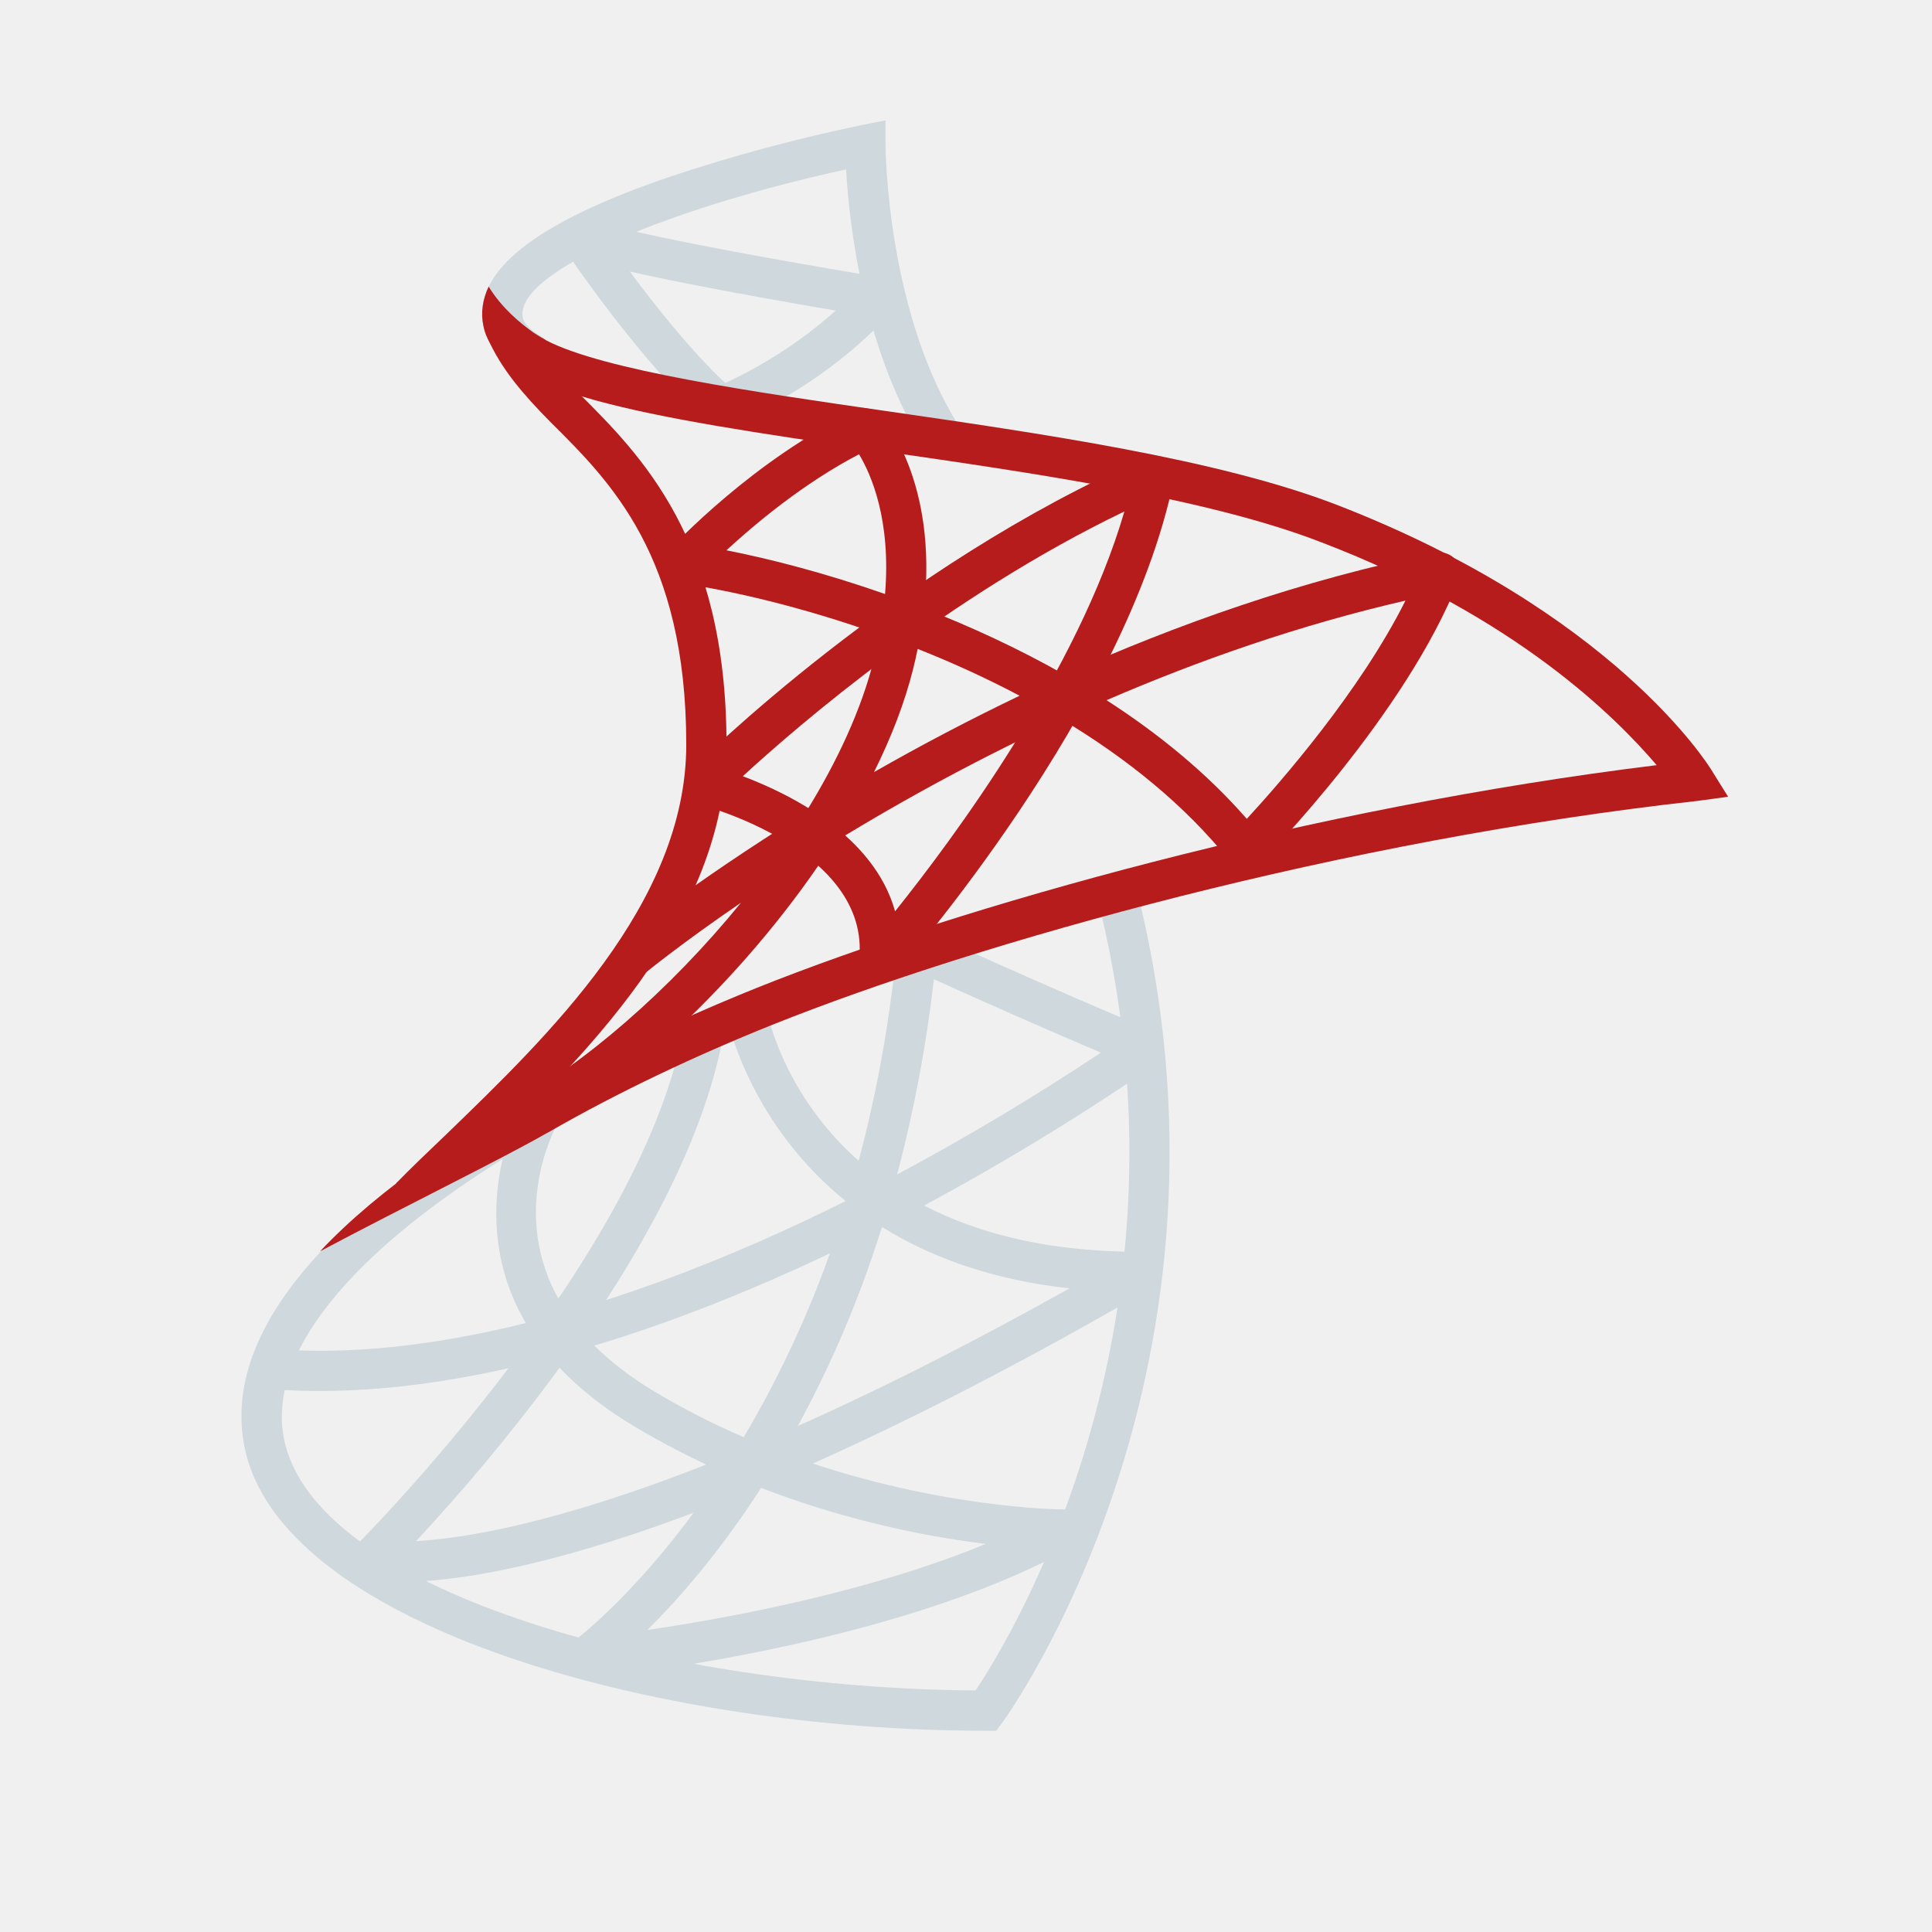
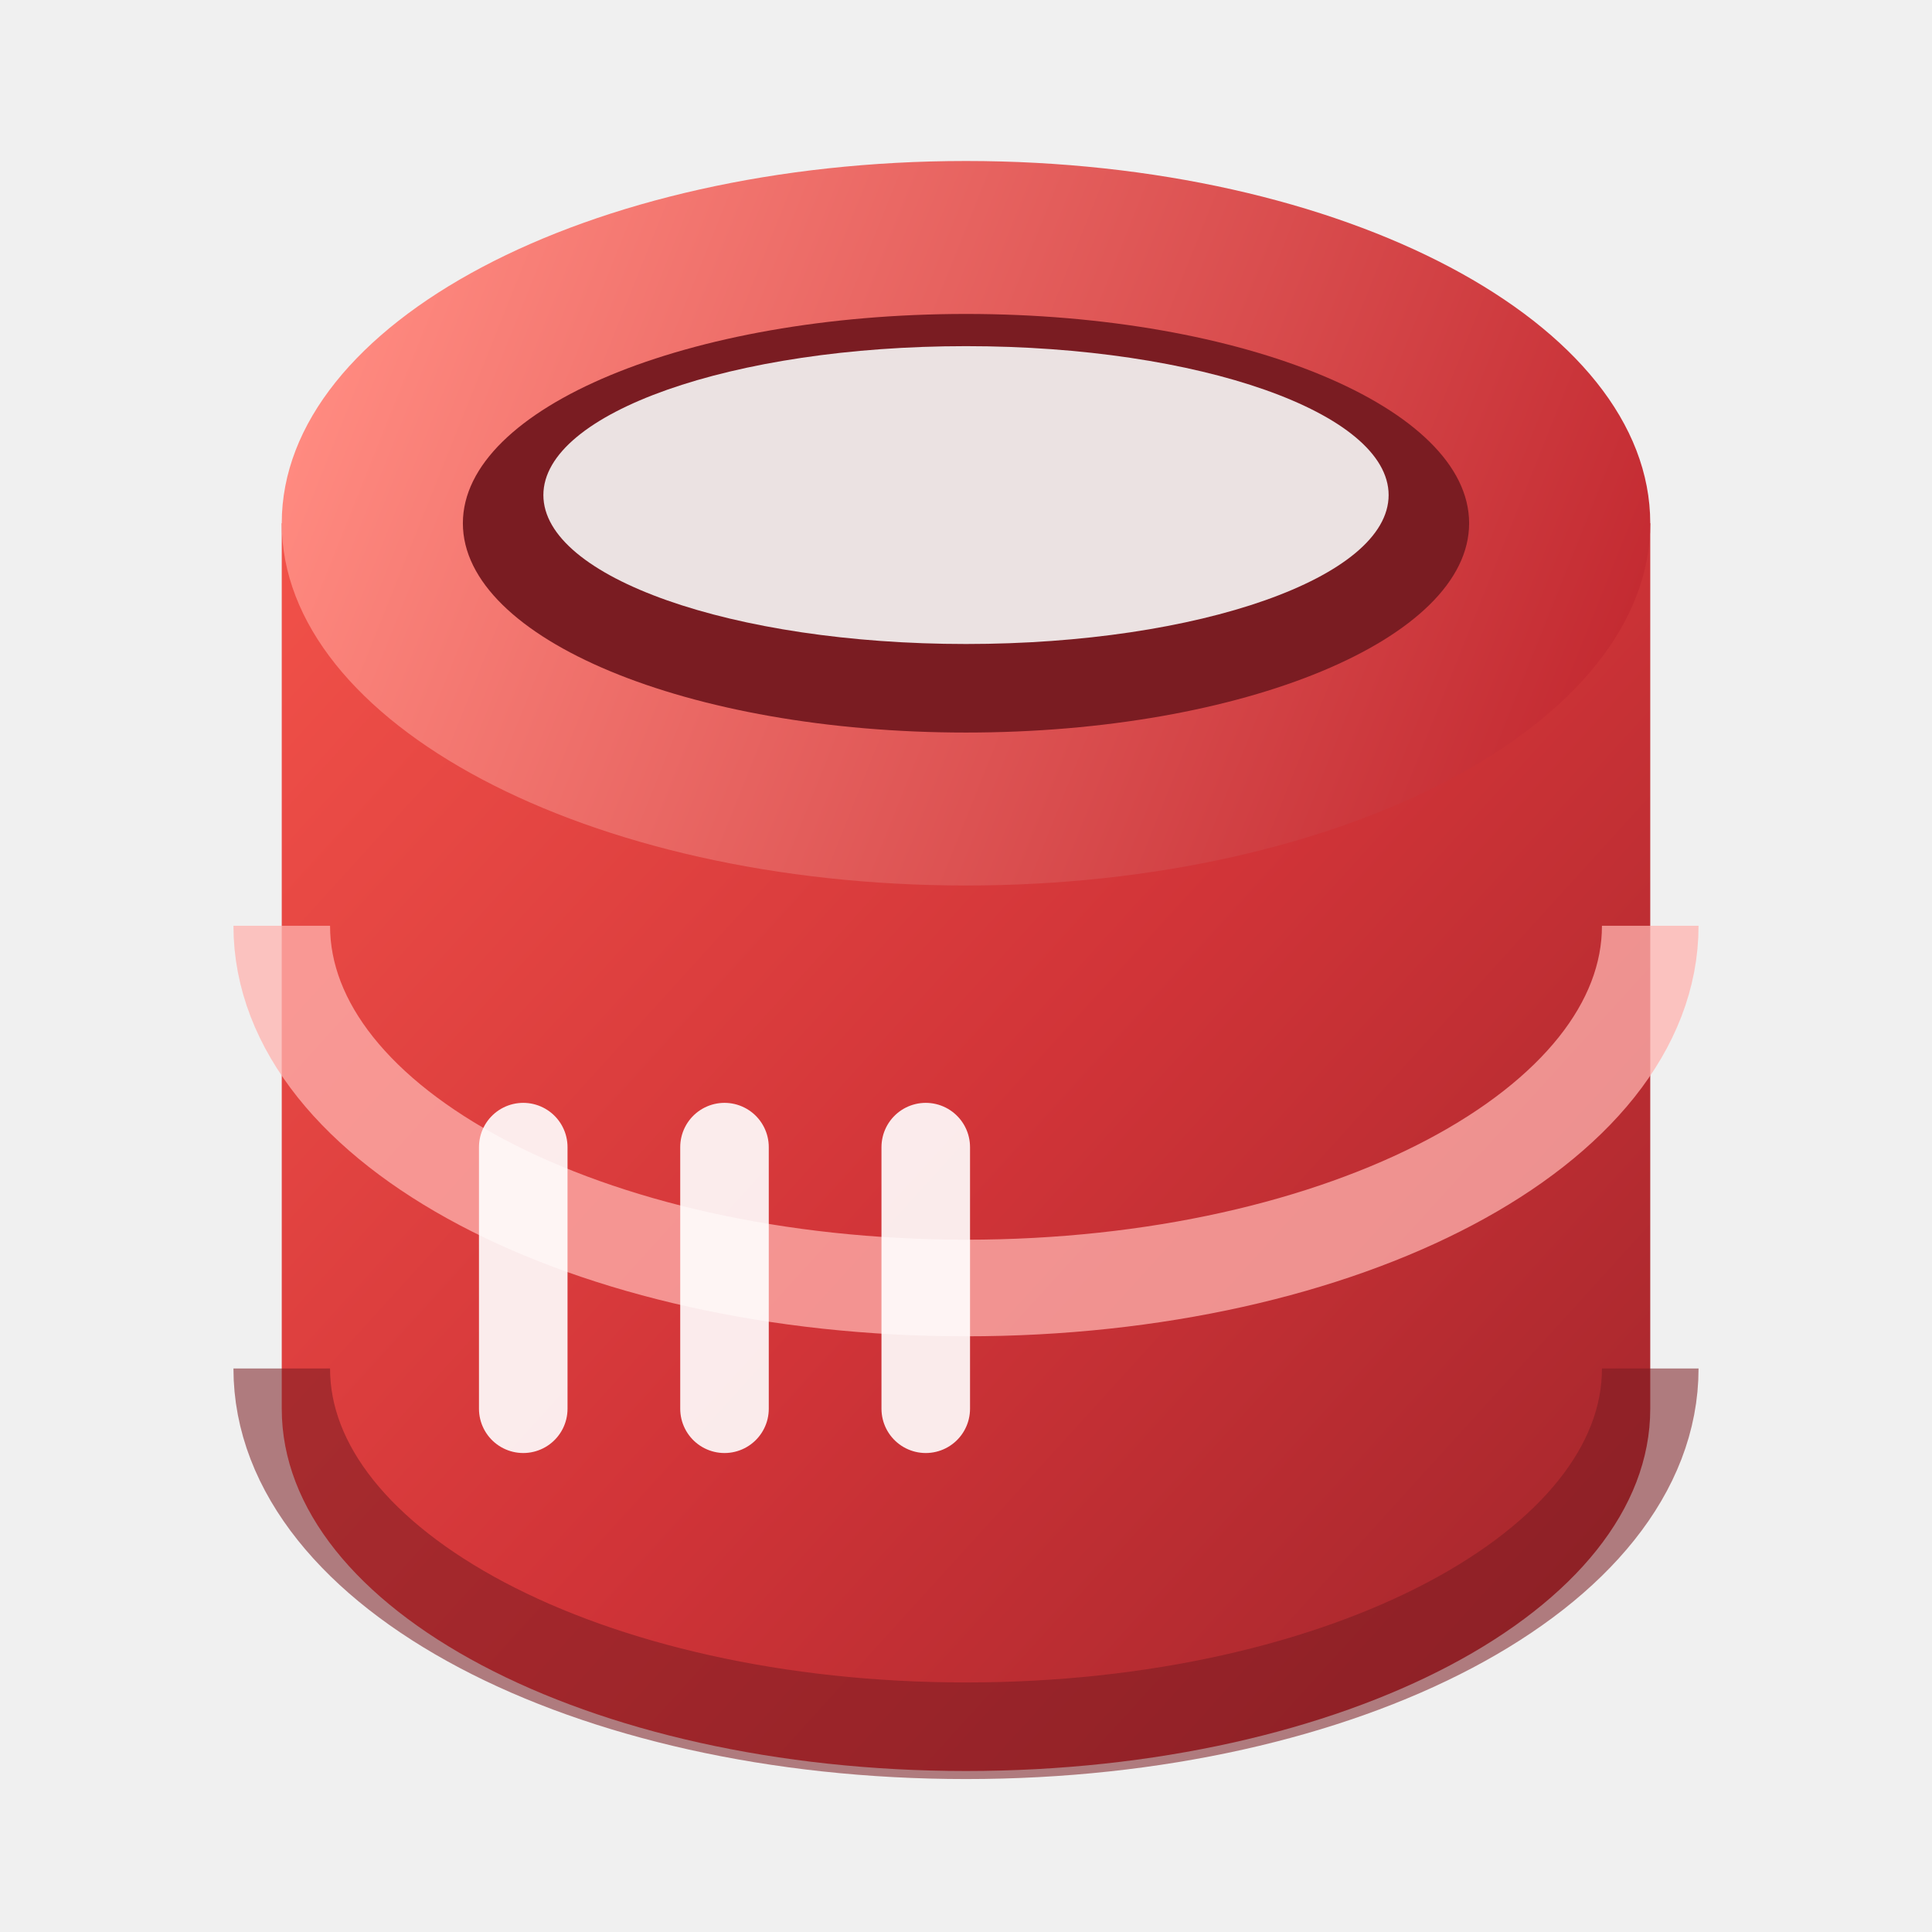
- <svg xmlns="http://www.w3.org/2000/svg" viewBox="0 0 48 48" width="48" height="48">
-   <path fill="#cfd8dc" d="M23.084 11.277c-1.633-2.449-1.986-5.722-2.063-7.067-4.148.897-8.269 2.506-8.031 3.691.03.149.218.328.53.502l-.488.873c-.596-.334-.931-.719-1.022-1.179-.269-1.341 1.25-2.554 4.642-3.709a42.152 42.152 0 0 1 4.751-1.279l.597-.12V3.6c0 .042.026 4.288 1.916 7.123l-.832.554zM24.751 43H24.5c-8.192 0-17.309-2.573-18.386-6.879-.657-2.63 1.492-5.536 6.214-8.401l.52.854c-4.249 2.579-6.296 5.172-5.763 7.305.935 3.738 9.575 6.068 17.153 6.12.901-1.347 5.742-9.26 2.979-19.873l.967-.252c3.149 12.092-3.218 20.837-3.282 20.924l-.151.202z" />
-   <path fill="#cfd8dc" d="M9.931 39.306c-.539 0-.806-.059-.85-.07a.498.498 0 0 1-.233-.84c.072-.072 7.197-7.208 8.159-12.978l.986.164c-.827 4.964-5.715 10.623-7.656 12.707 1.939-.111 6.835-1.019 16.234-6.28-7.335-.804-8.495-6.676-8.507-6.739l.983-.181c.047.246 1.226 6.011 9.244 6.011h.008a.5.5 0 0 1 .251.933c-11.235 6.509-16.683 7.272-18.619 7.273z" />
-   <path fill="#cfd8dc" d="M14.524 41.7a.499.499 0 0 1-.291-.907c.034-.025 1.813-1.338 3.706-4.228a19.896 19.896 0 0 1-2.196-1.137c-.888-.533-1.559-1.105-2.06-1.691-2.57.678-4.942.946-7.025.769l.084-.996c1.876.159 4.009-.063 6.321-.64-1.573-2.688-.129-5.356-.109-5.392l.874.487c-.067.122-1.265 2.37.249 4.633 2.201-.632 4.549-1.567 6.979-2.782a32.189 32.189 0 0 0 1.225-6.276.501.501 0 0 1 .706-.406c.032.015 3.264 1.491 5.604 2.454a.5.5 0 0 1 .091.876 62.494 62.494 0 0 1-6.778 4.042 27.19 27.19 0 0 1-2.459 5.591c3.702 1.383 6.915 1.404 6.956 1.404a.5.5 0 0 1 .243.938c-4.54 2.522-11.767 3.232-12.072 3.261h-.048zm4.385-4.733c-1.04 1.614-2.062 2.773-2.826 3.53 1.998-.294 5.501-.938 8.408-2.139a23.733 23.733 0 0 1-5.582-1.391zm-4.142-3.536c.393.392.883.775 1.49 1.14.736.442 1.483.817 2.22 1.135a26.116 26.116 0 0 0 2.142-4.568c-2.021.962-3.983 1.73-5.852 2.293zm8.435-9.102a33.95 33.95 0 0 1-.913 4.85 62.45 62.45 0 0 0 5.062-3.026 207.1 207.1 0 0 1-4.149-1.824zM17.924 10.6a.504.504 0 0 1-.325-.12c-1.61-1.378-3.505-4.182-3.585-4.301a.5.5 0 0 1 .654-.718c.011.003.938.385 7.217 1.431a.499.499 0 0 1 .29.828c-1.758 1.953-3.979 2.813-4.073 2.848a.527.527 0 0 1-.178.032zm-2.277-3.854c.631.849 1.54 1.996 2.372 2.769a11.186 11.186 0 0 0 2.744-1.798c-2.583-.441-4.159-.755-5.116-.971z" />
-   <path fill="#b71c1c" d="M21.843 24.4a.5.5 0 0 1-.497-.552c.292-2.749-3.926-3.852-3.969-3.862a.5.5 0 0 1-.23-.838c.207-.207 5.139-5.098 11.327-7.784a.5.5 0 0 1 .689.559c-1.186 5.744-6.71 12.044-6.944 12.309a.51.51 0 0 1-.376.168zm-3.388-5.115c1.184.445 3.258 1.475 3.783 3.356 1.449-1.808 4.542-5.973 5.697-9.934-4.387 2.11-8.081 5.292-9.48 6.578z" />
-   <path fill="#b71c1c" d="m13.079 28.36-.475-.88c1.883-1.015 4.04-2.883 5.807-5.054-1.504 1.03-2.365 1.735-2.392 1.758l-.639-.77c.039-.032 1.764-1.447 4.631-3.22.787-1.266 1.392-2.568 1.703-3.816.053-.212.099-.417.136-.615-1.925-.687-3.701-1.094-4.921-1.269a.5.5 0 0 1-.297-.835c.085-.092 2.116-2.268 4.654-3.463a.5.5 0 0 1 .581.114c.067.073 1.44 1.615 1.091 4.805 1.155.45 2.345.997 3.491 1.648 2.759-1.24 5.892-2.356 9.229-3.03a.51.51 0 0 1 .481.168c.117.14.149.333.083.503-1.3 3.332-4.786 6.891-4.934 7.041a.503.503 0 0 1-.748-.04c-1.12-1.408-2.584-2.574-4.163-3.523a55.136 55.136 0 0 0-5.684 3.049c-2.02 3.153-5.069 6.048-7.634 7.429zm14.413-10.964c1.29.832 2.491 1.81 3.484 2.948.828-.898 2.815-3.168 3.942-5.422-2.65.61-5.158 1.493-7.426 2.474zm-4.693-1.274c-.033.163-.071.33-.113.5-.21.839-.544 1.701-.972 2.561a56.183 56.183 0 0 1 3.618-1.898 25.476 25.476 0 0 0-2.533-1.163zm-4.751-2.45c1.111.218 2.48.574 3.941 1.086.152-1.843-.346-2.972-.647-3.472-1.376.718-2.581 1.728-3.294 2.386z" />
-   <path fill="#b71c1c" d="M18.05 18.5c0 4.38-3.65 7.86-6.28 10.4-.44.43-1.93.5-1.93.5.37-.38.79-.78 1.24-1.21 2.5-2.42 5.97-5.73 5.97-9.69 0-4.69-1.89-6.54-3.38-8.02-.66-.67-1.22-1.31-1.56-2.09l.31-.13c.34.15.73.32 1.03.45.24.35.56.69.93 1.06 1.53 1.53 3.67 3.63 3.67 8.73z" />
-   <path fill="#b71c1c" d="M42.935 19.794s-.605.086-.775.106c-8.76.97-17.8 3.49-22.97 5.56-1.87.75-3.81 1.66-5.58 2.68-.01.01-.02.01-.04.02-1.04.6-3.57 1.84-5.62 2.93 3-3.19 8.62-5.65 10.86-6.55 5.07-2.03 13.78-4.48 22.35-5.53-1.01-1.18-3.48-3.68-8.34-5.54-2.84-1.1-7.16-1.72-10.97-2.27-6.06-.87-9.51-1.45-9.84-3.1-.07-.33-.02-.66.13-.98.33.54.8.92 1.11 1.14.15.1.26.16.3.18l.01.01c1.42.75 5.25 1.3 8.44 1.76 3.86.56 8.23 1.19 11.18 2.32 6.87 2.65 9.24 6.44 9.34 6.6.09.15.415.664.415.664z" />
+ <svg xmlns="http://www.w3.org/2000/svg" viewBox="0 0 48 48" fill="none">
+   <defs>
+     <linearGradient id="sql-server-body" x1="8" y1="10" x2="41" y2="40" gradientUnits="userSpaceOnUse">
+       <stop stop-color="#F3534A" />
+       <stop offset="0.55" stop-color="#D13438" />
+       <stop offset="1" stop-color="#A4262C" />
+     </linearGradient>
+     <linearGradient id="sql-server-rim" x1="9" y1="7" x2="39" y2="19" gradientUnits="userSpaceOnUse">
+       <stop stop-color="#FF8A80" />
+       <stop offset="1" stop-color="#C42B32" />
+     </linearGradient>
+   </defs>
+   <path d="M7 13V35C7 40 14.6 44 24 44s17-4 17-9V13H7Z" fill="url(#sql-server-body)" />
+   <ellipse cx="24" cy="13" rx="17" ry="9" fill="url(#sql-server-rim)" />
+   <ellipse cx="24" cy="13" rx="12.5" ry="5.2" fill="#7A1C22" />
+   <ellipse cx="24" cy="12.3" rx="10.5" ry="3.7" fill="#F7F7F7" fill-opacity="0.9" />
+   <path d="M7 23C7 28 14.6 32 24 32s17-4 17-9" stroke="#FFB3AE" stroke-width="2.4" stroke-opacity="0.75" />
+   <path d="M7 34C7 39 14.6 43 24 43s17-4 17-9" stroke="#7A1C22" stroke-width="2.4" stroke-opacity="0.55" />
+   <path d="M13 28.5V35" stroke="#FFF" stroke-width="2.2" stroke-linecap="round" stroke-opacity="0.9" />
+   <path d="M18 28.5V35" stroke="#FFF" stroke-width="2.2" stroke-linecap="round" stroke-opacity="0.9" />
+   <path d="M23 28.5V35" stroke="#FFF" stroke-width="2.2" stroke-linecap="round" stroke-opacity="0.9" />
</svg>
